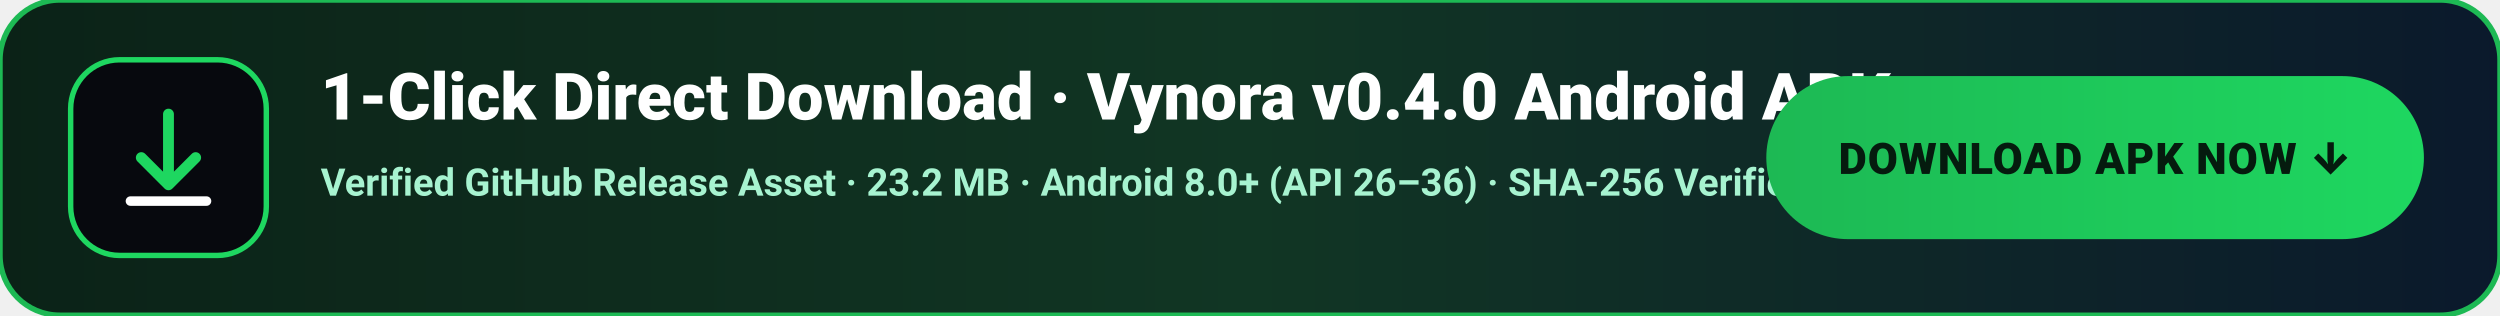
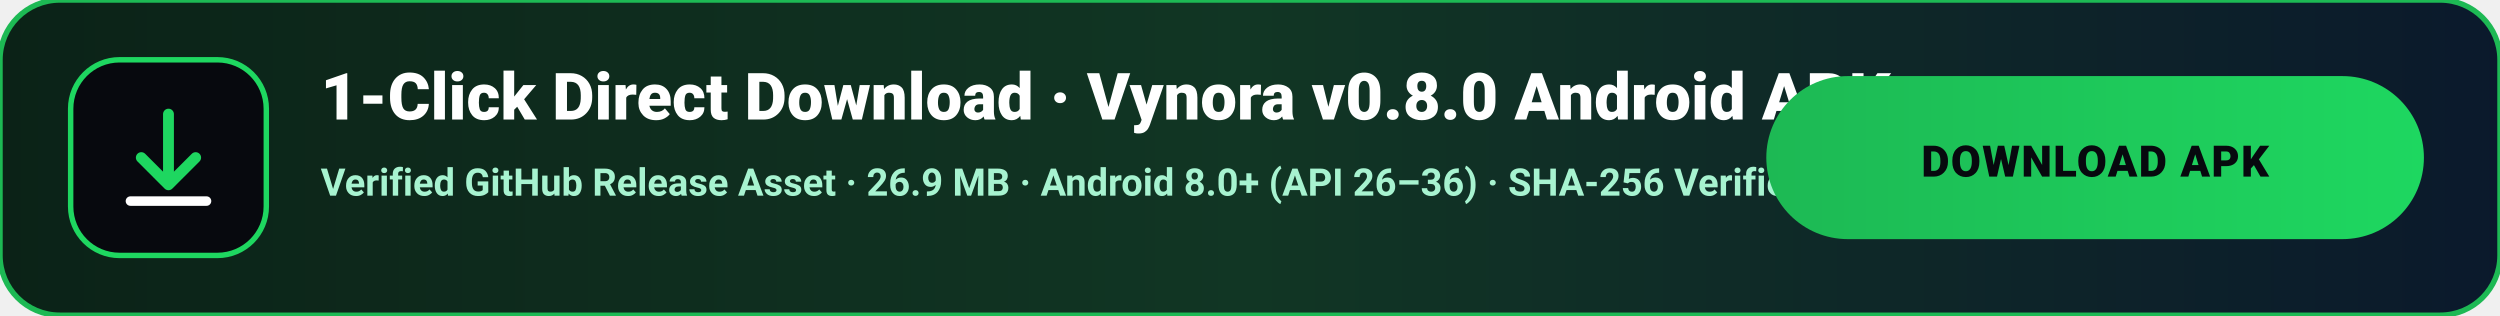
<svg xmlns="http://www.w3.org/2000/svg" viewBox="0 0 920 116" width="100%" height="100%">
  <defs>
    <linearGradient id="ctaBg" x1="0%" y1="0%" x2="100%" y2="0%">
      <stop offset="0%" stop-color="#0B2217" />
      <stop offset="50%" stop-color="#113624" />
      <stop offset="100%" stop-color="#0B192C" />
    </linearGradient>
    <linearGradient id="btnGrad" x1="0%" y1="0%" x2="100%" y2="0%">
      <stop offset="0%" stop-color="#1DB954" />
      <stop offset="100%" stop-color="#1ED760" />
    </linearGradient>
  </defs>
  <rect width="920" height="116" rx="22" fill="url(#ctaBg)" stroke="#1DB954" stroke-width="2" />
  <g transform="translate(26, 22)">
    <rect width="72" height="72" rx="18" fill="#07090E" stroke="#1ED760" stroke-width="2" />
    <g transform="translate(36, 34)">
      <path d="M0 -14 V10 M-10 2 L0 12 L10 2" stroke="#1ED760" stroke-width="4" stroke-linecap="round" stroke-linejoin="round" fill="none">
        <animateTransform attributeName="transform" type="translate" values="0,-3; 0,4; 0,-3" dur="1.3s" repeatCount="indefinite" />
      </path>
      <line x1="-14" y1="18" x2="14" y2="18" stroke="#FFFFFF" stroke-width="3.5" stroke-linecap="round" />
    </g>
  </g>
  <g transform="translate(118, 44)" font-family="system-ui, -apple-system, Segoe UI, Roboto, sans-serif">
    <text x="0" y="0" fill="#FFFFFF" font-size="24" font-weight="900">
-       1-Click Direct Download · Vynora v0.4.0 Android APK
+       1-Click Direct Download · Vynora v0.8.0 Android APK
    </text>
    <text x="0" y="28" fill="#A7F3D0" font-size="14" font-weight="600">
-       Verified GitHub Release Asset · 23.2 MB · Android 8.0+ (API 26–36) · SHA-256 Verified
+       Verified GitHub Release Asset · 26.9 MB · Android 8.0+ (API 26–36) · SHA-256 Verified
    </text>
  </g>
  <g transform="translate(650, 28)">
    <rect width="242" height="60" rx="30" fill="url(#btnGrad)">
      <animate attributeName="opacity" values="1;0.88;1" dur="1.8s" repeatCount="indefinite" />
    </rect>
-     <text x="121" y="36" text-anchor="middle" fill="#051B0E" font-family="system-ui, -apple-system, Segoe UI, Roboto, sans-serif" font-size="16" font-weight="900" letter-spacing="0.4">
-       DOWNLOAD APK NOW ↓
+     <text x="121" y="37" text-anchor="middle" fill="#07090E" font-family="system-ui, -apple-system, Segoe UI, Roboto, sans-serif" font-size="16" font-weight="900" letter-spacing="0.5">
+       DOWNLOAD APK
    </text>
  </g>
</svg>
